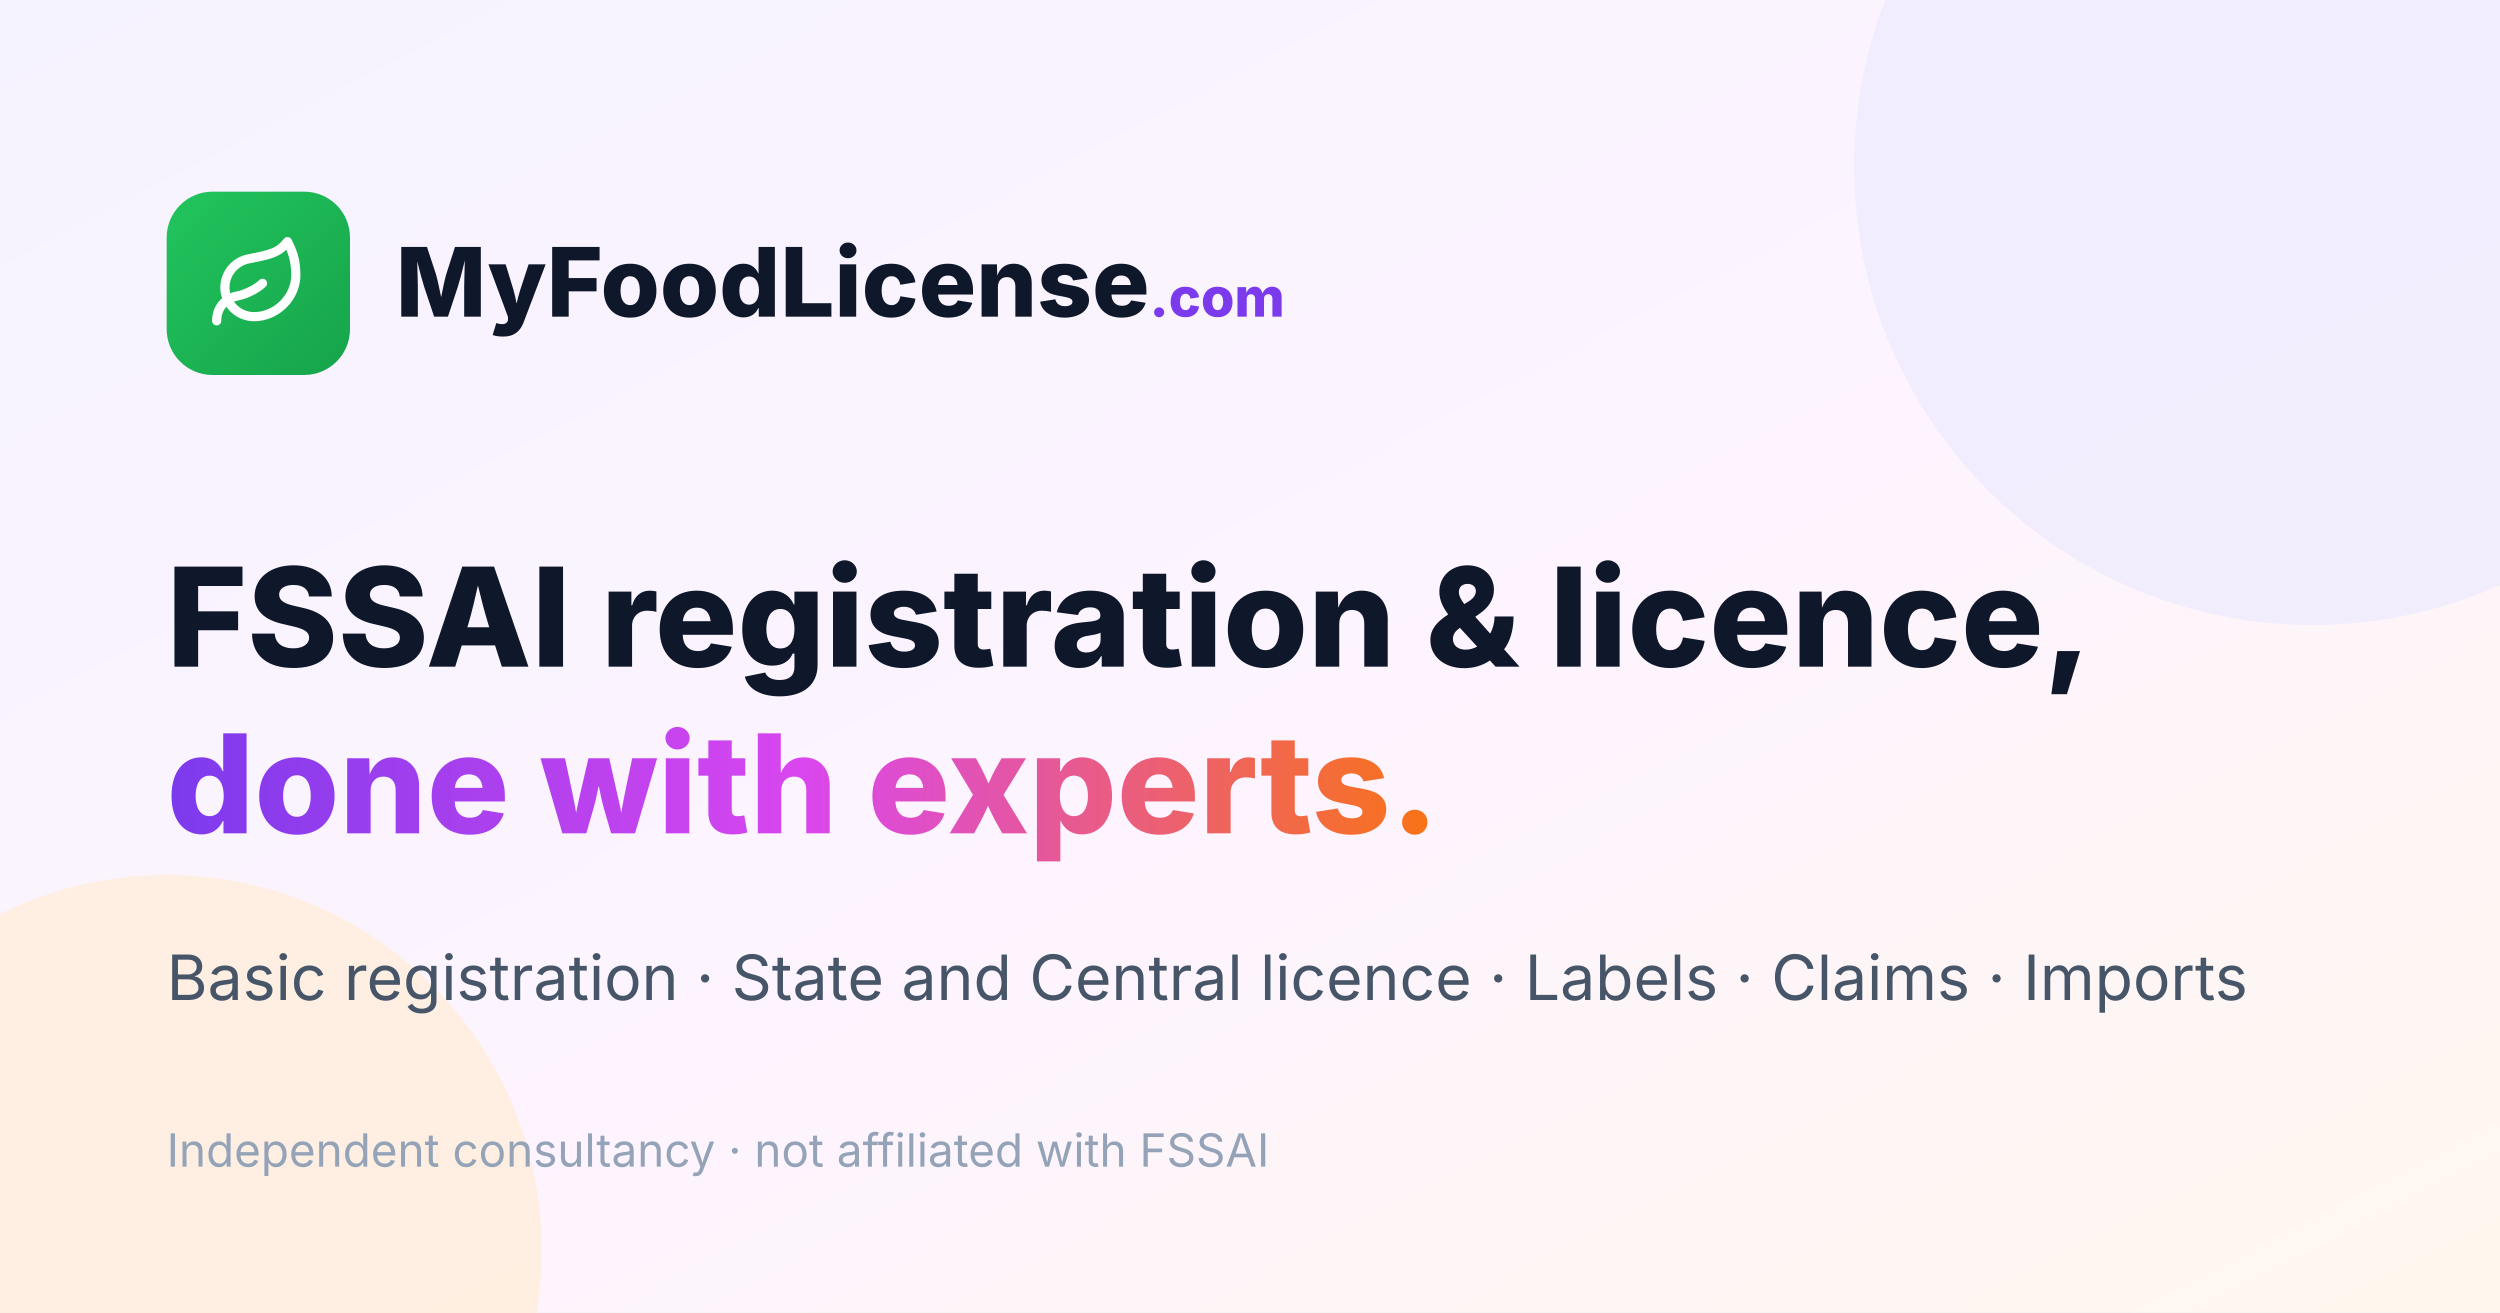
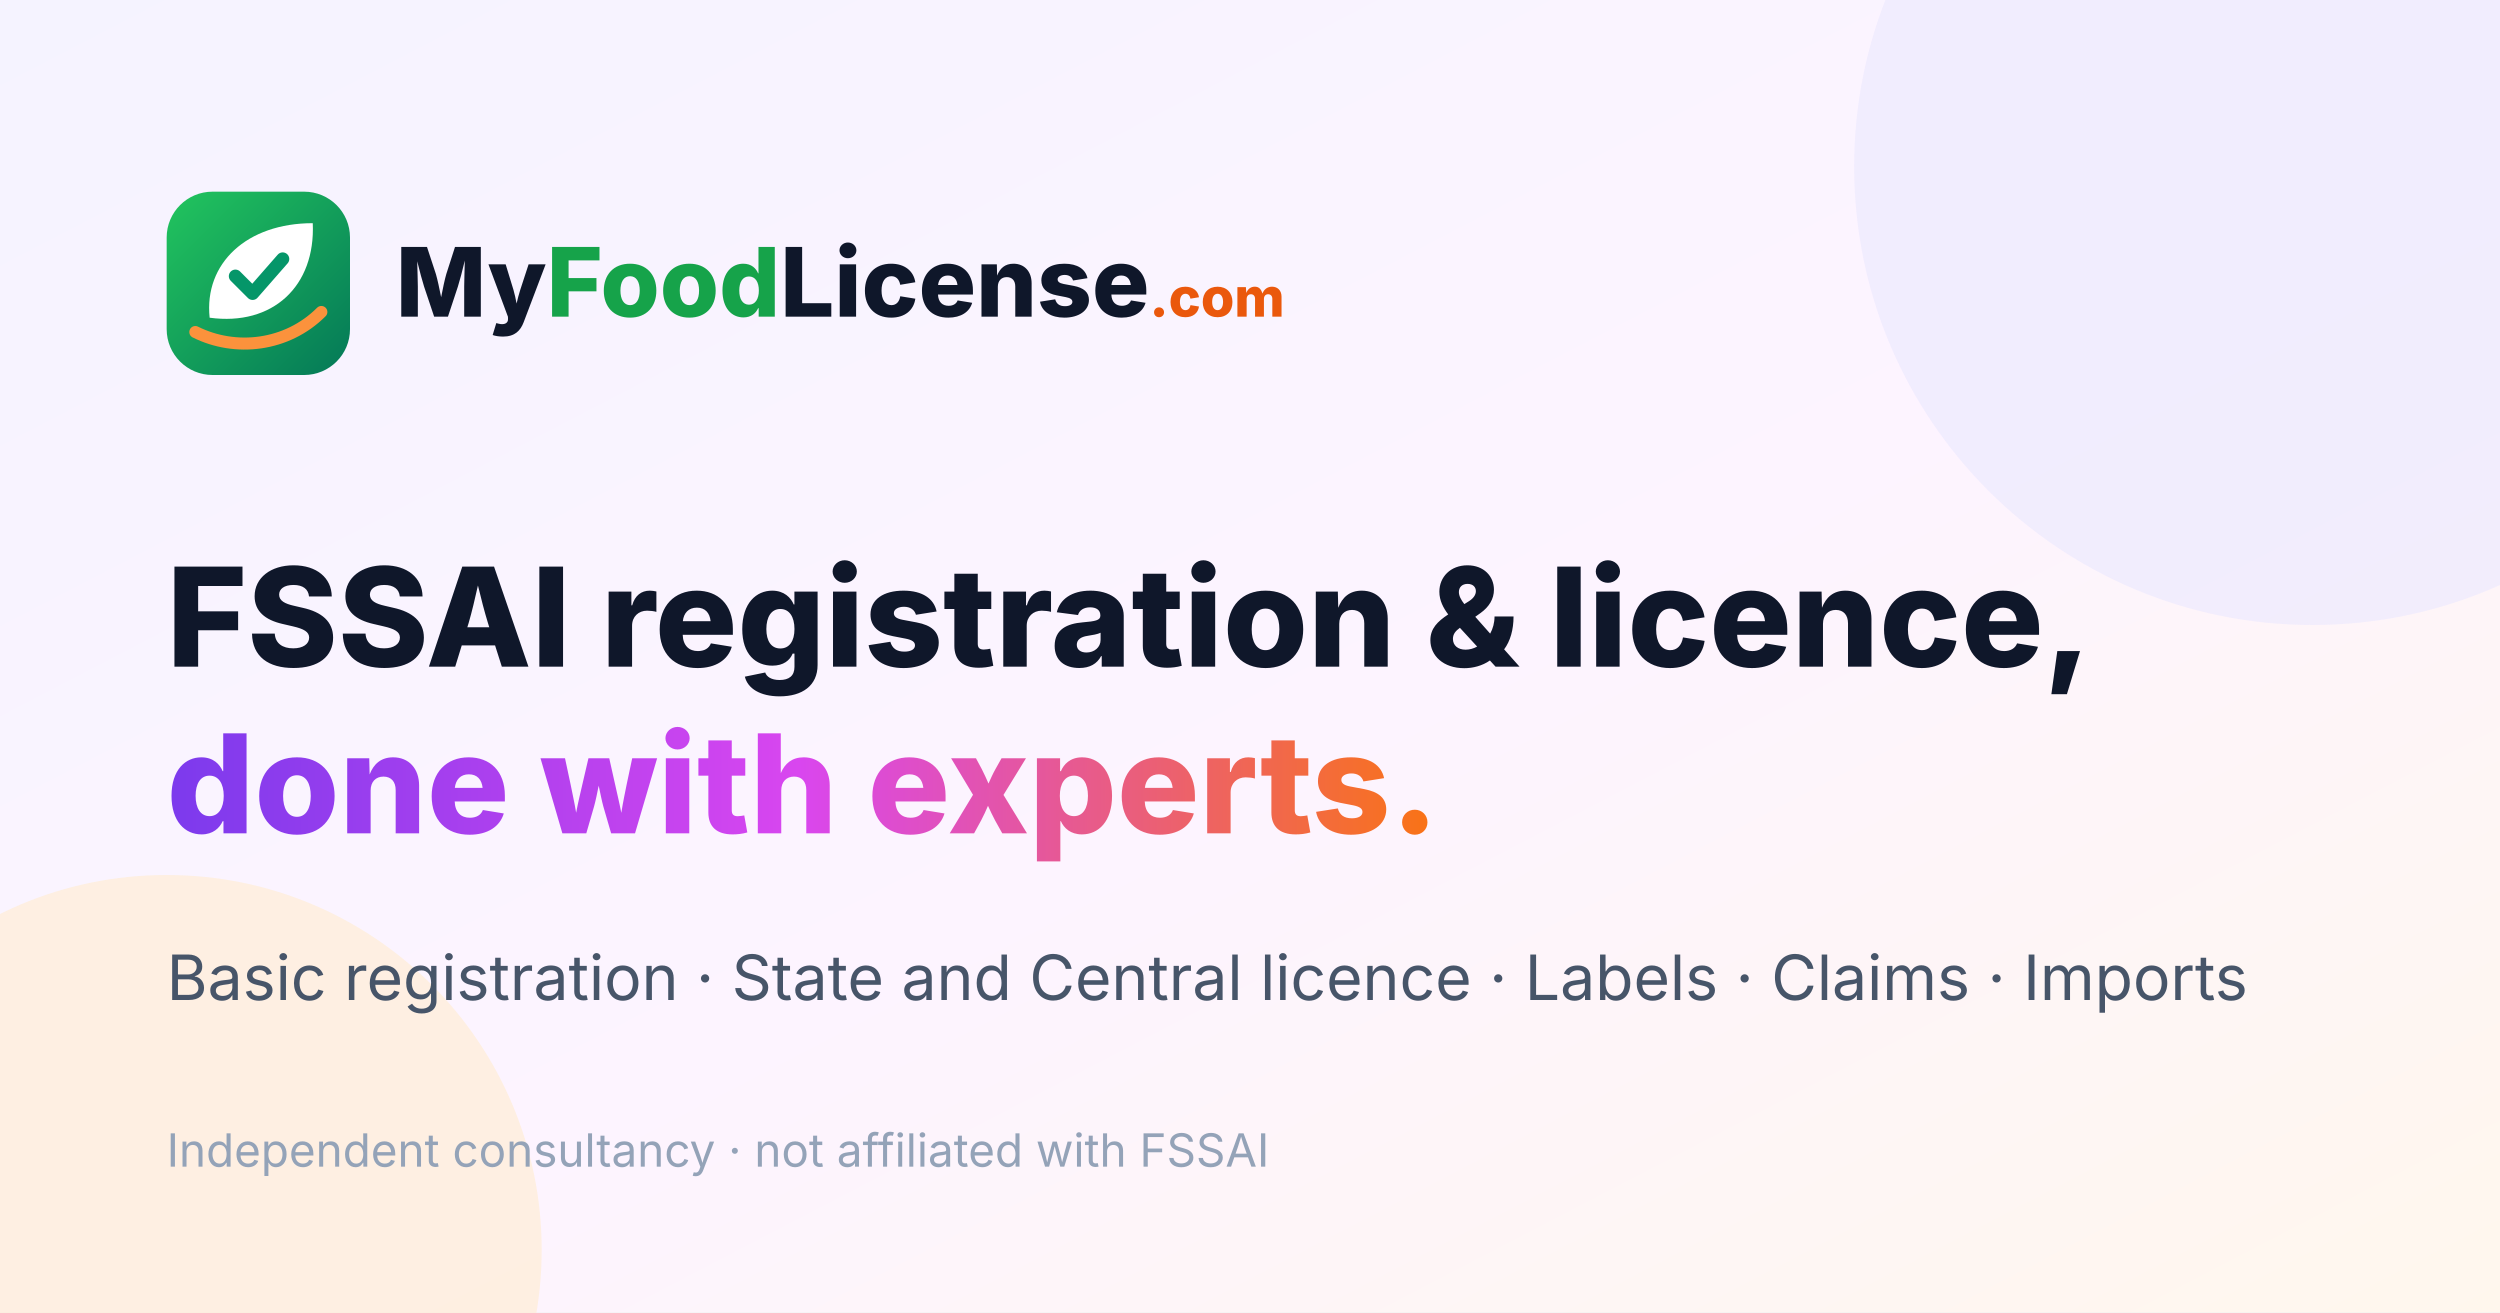
<svg xmlns="http://www.w3.org/2000/svg" width="1200" height="630" viewBox="0 0 1200 630">
  <defs>
    <linearGradient id="bg" x1="0" y1="0" x2="1" y2="1">
      <stop offset="0" stop-color="#f5f3ff" />
      <stop offset=".55" stop-color="#fdf4ff" />
      <stop offset="1" stop-color="#fff7ed" />
    </linearGradient>
    <linearGradient id="g" x1="0" y1="0" x2="1" y2="1">
      <stop offset="0" stop-color="#22c55e" />
      <stop offset="1" stop-color="#16a34a" />
    </linearGradient>
    <linearGradient id="t" x1="0" y1="0" x2="1" y2="0">
      <stop offset="0" stop-color="#7c3aed" />
      <stop offset=".5" stop-color="#d946ef" />
      <stop offset="1" stop-color="#f97316" />
    </linearGradient>
  </defs>
  <rect width="1200" height="630" fill="url(#bg)" />
  <circle cx="1110" cy="80" r="220" fill="#ede9fe" opacity=".7" />
  <circle cx="80" cy="600" r="180" fill="#ffedd5" opacity=".7" />
-   <g transform="translate(80 92)">
-     <rect width="88" height="88" rx="22" fill="url(#g)" />
-     <g transform="translate(20 20) scale(2)" fill="none" stroke="#fff" stroke-width="2.2" stroke-linecap="round" stroke-linejoin="round">
-       <path d="M11 20A7 7 0 0 1 9.8 6.1C15.5 5 17 4.48 19 2c1 2 2 4.18 2 8 0 5.5-4.78 10-10 10Z" />
-       <path d="M2 21c0-3 1.85-5.36 5.08-6C9.5 14.52 12 13 13 12" />
-     </g>
+   <g transform="translate(80 92) scale(1.375)">
+     <defs>
+       <linearGradient id="mfl-bg" x1="0" y1="0" x2="1" y2="1">
+         <stop offset="0" stop-color="#22c55e" />
+         <stop offset="1" stop-color="#047857" />
+       </linearGradient>
+     </defs>
+     <rect width="64" height="64" rx="16" fill="url(#mfl-bg)" />
+     <path d="M15 44 C13 25 28 11 51 11 C52 33 37 47 15 44 Z" fill="#fff" />
+     <path d="M24 29.5 L30 35.5 L40.5 23.5" fill="none" stroke="#059669" stroke-width="4.6" stroke-linecap="round" stroke-linejoin="round" />
+     <path d="M10 49 C24 56 42 54 54 42" fill="none" stroke="#fb923c" stroke-width="4.2" stroke-linecap="round" />
  </g>
  <g font-family="Inter,Arial,Helvetica,sans-serif">
-     <text x="190" y="152" font-size="46" font-weight="800" fill="#0f172a">MyFoodLicense<tspan font-size="26" fill="#7c3aed">.com</tspan>
+     <text x="190" y="152" font-size="46" font-weight="800" fill="#0f172a">My<tspan fill="#16a34a">Food</tspan>License<tspan font-size="26" fill="#ea580c">.com</tspan>
    </text>
    <text x="80" y="320" font-size="66" font-weight="800" fill="#0f172a">FSSAI registration &amp; licence,</text>
    <text x="80" y="400" font-size="66" font-weight="800" fill="url(#t)">done with experts.</text>
    <text x="80" y="480" font-size="30" fill="#475569">Basic registration · State and Central licence · Labels · Claims · Imports</text>
    <text x="80" y="560" font-size="22" fill="#94a3b8">Independent consultancy · not affiliated with FSSAI</text>
  </g>
</svg>
